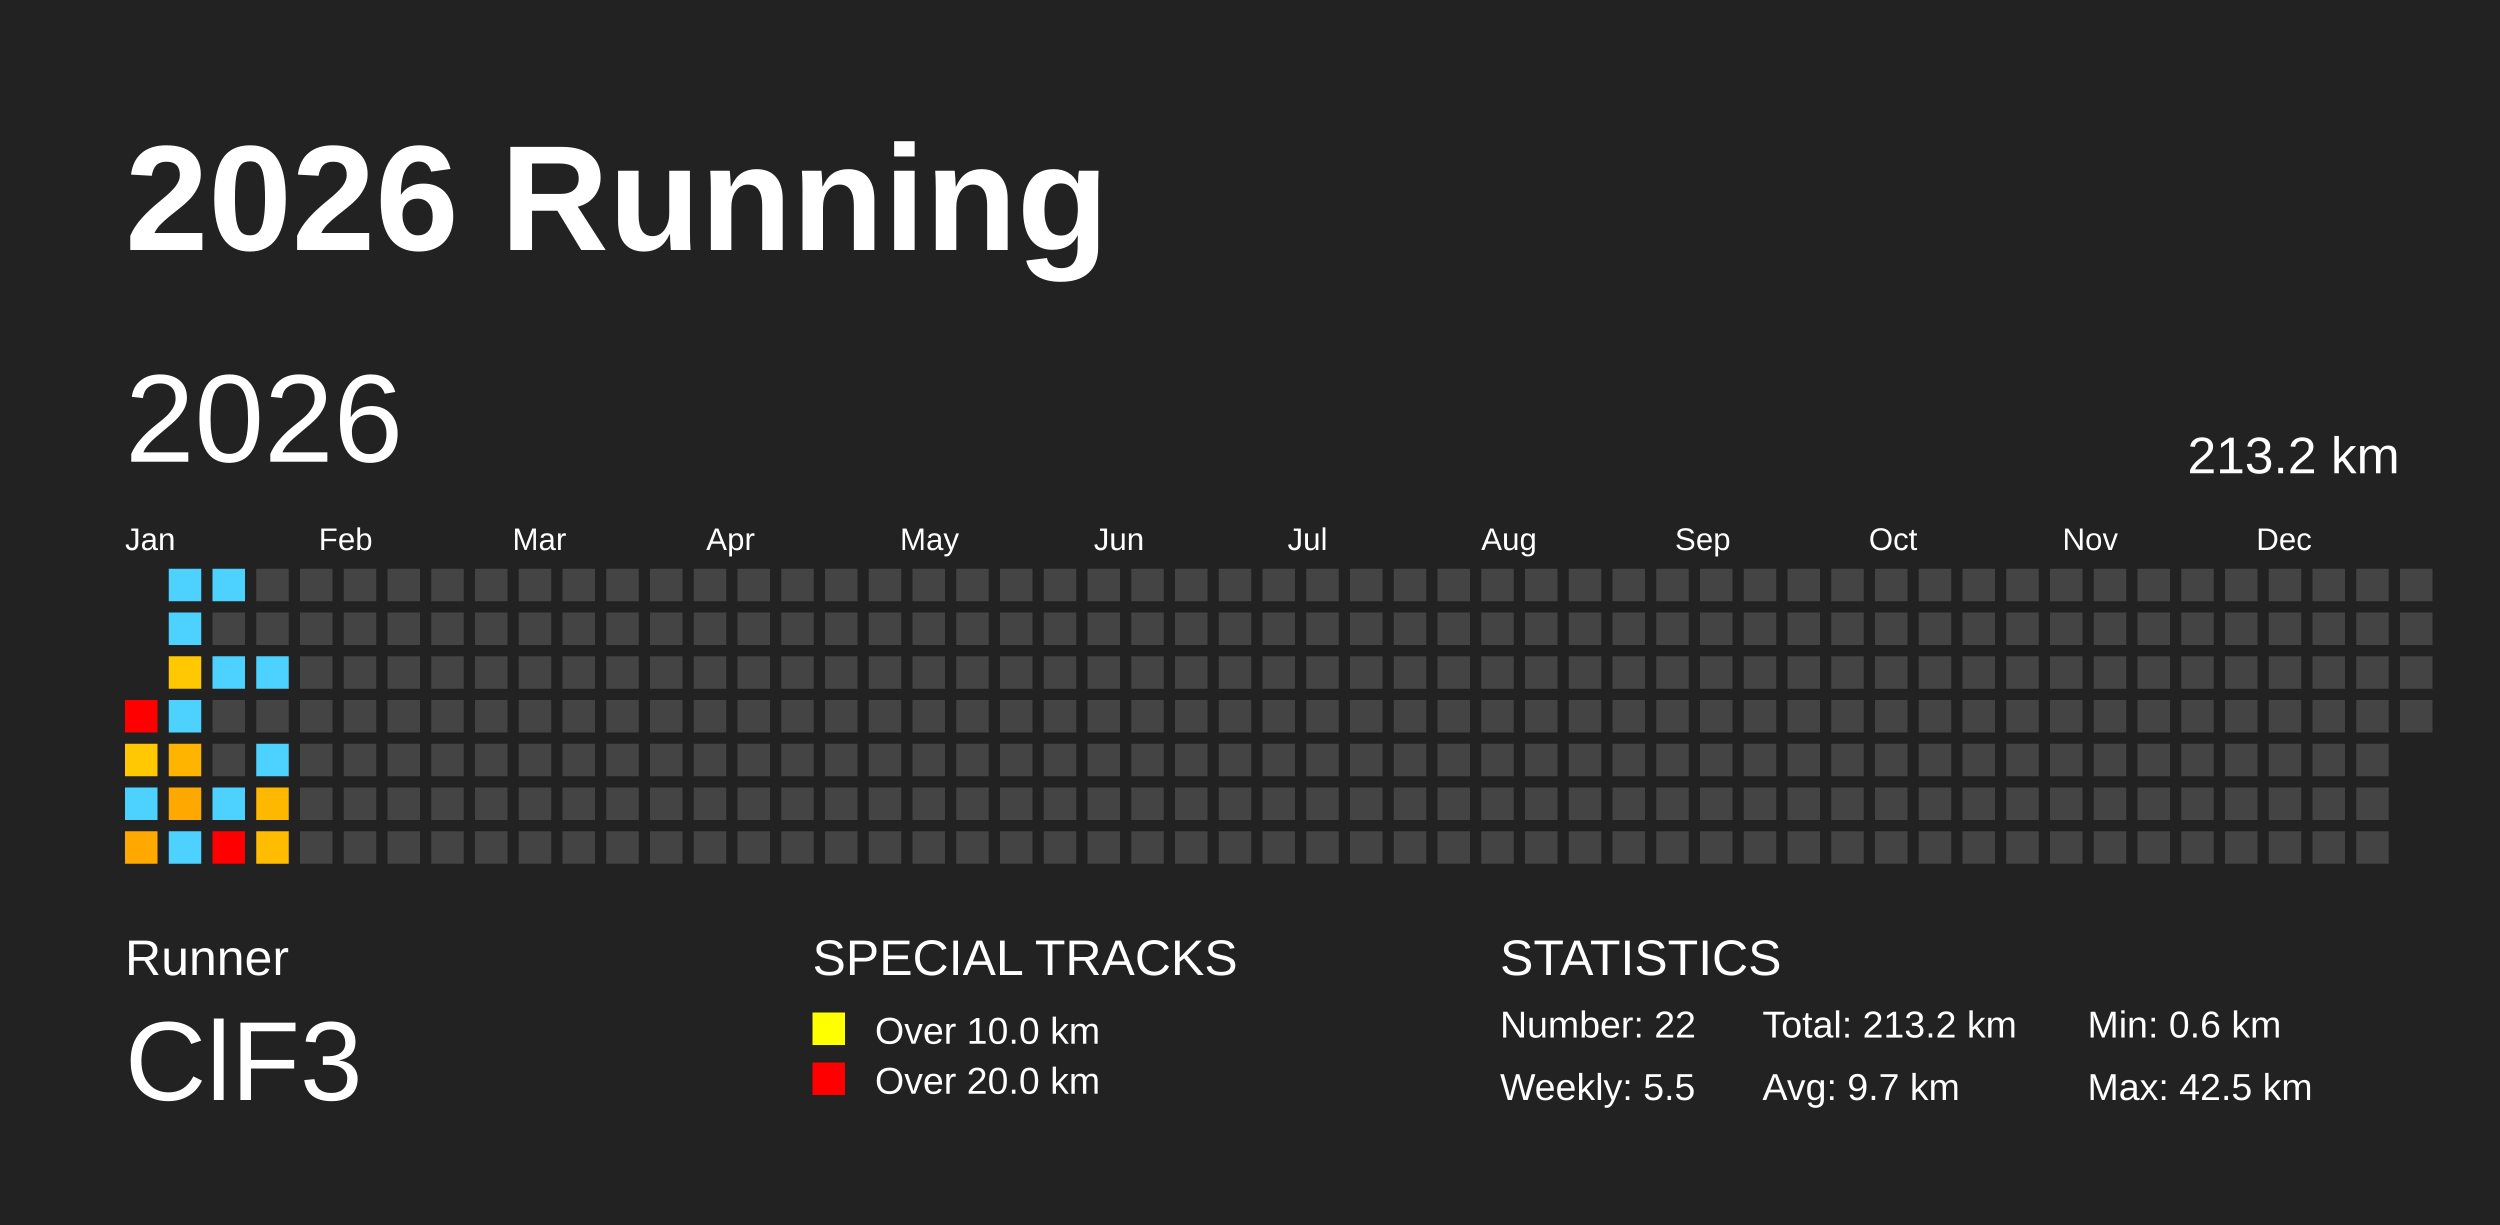
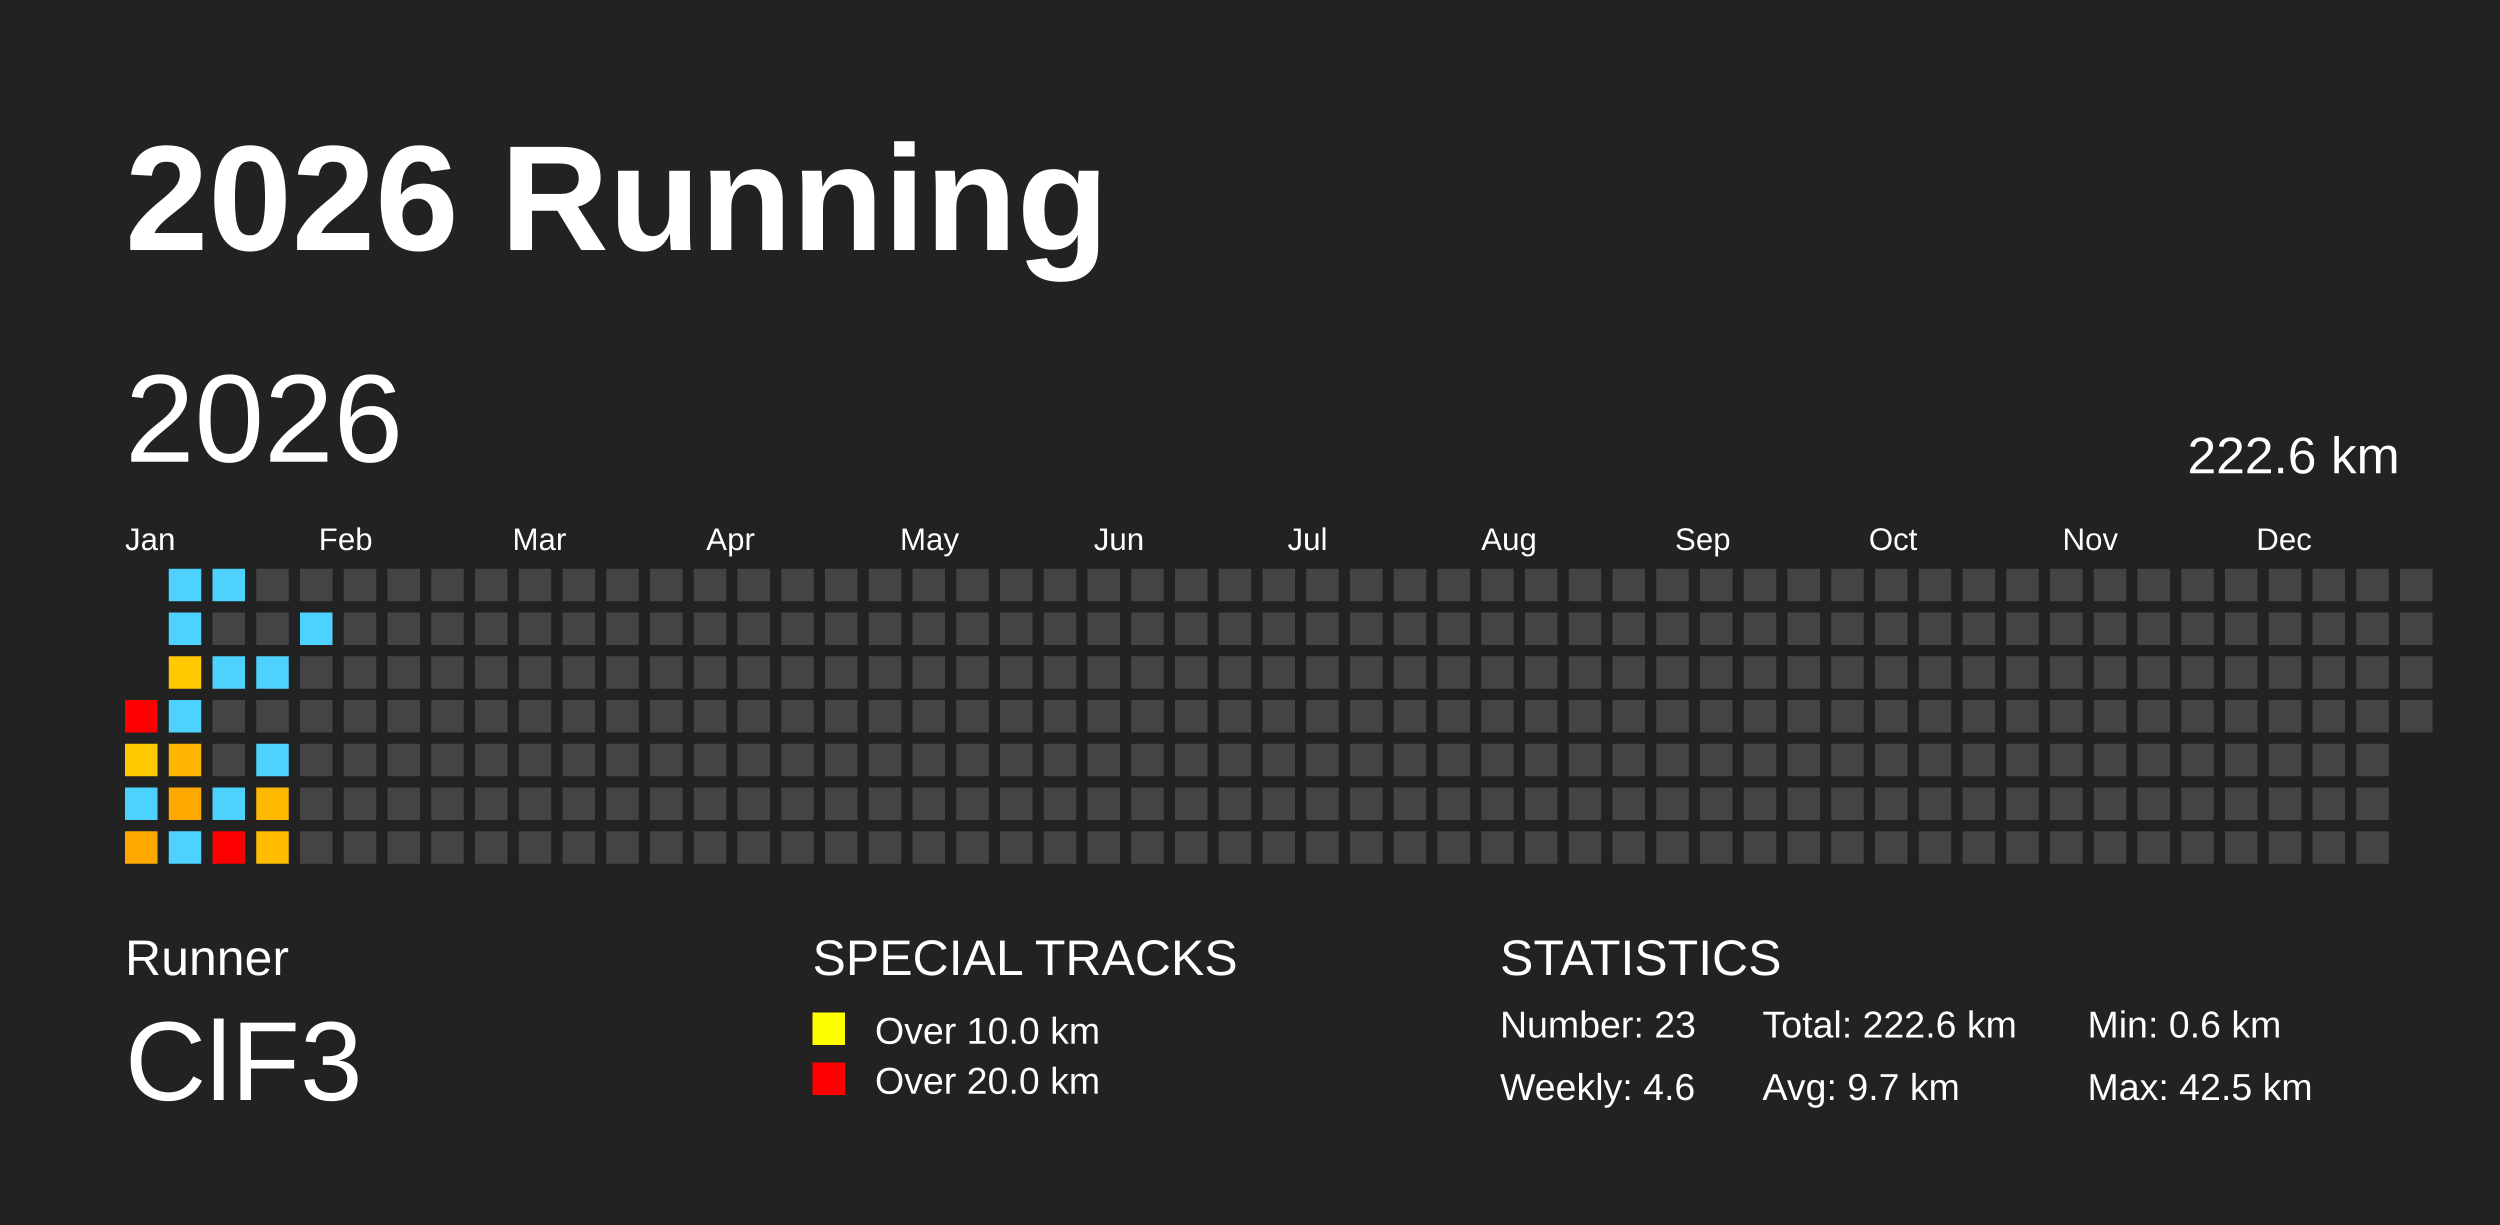
<svg xmlns="http://www.w3.org/2000/svg" baseProfile="full" height="98mm" version="1.1" viewBox="0,0,200,98" width="200mm">
  <defs />
  <rect fill="#222222" height="98" width="200" x="0" y="0" />
  <text fill="#FFFFFF" style="font-size:12px; font-family:Arial; font-weight:bold;" x="10" y="20">2026 Running</text>
  <text fill="#FFFFFF" style="font-size:4px; font-family:Arial" x="10" y="78">Runner</text>
  <text fill="#FFFFFF" style="font-size:9px; font-family:Arial" x="10" y="88">ClF3</text>
  <text fill="#FFFFFF" style="font-size:4px; font-family:Arial" x="65" y="78">SPECIAL TRACKS</text>
  <rect fill="yellow" height="2.6" width="2.6" x="65" y="81" />
  <text fill="#FFFFFF" style="font-size:3px; font-family:Arial" x="70" y="83.5">Over 10.0 km</text>
  <rect fill="red" height="2.6" width="2.6" x="65" y="85" />
  <text fill="#FFFFFF" style="font-size:3px; font-family:Arial" x="70" y="87.5">Over 20.0 km</text>
  <text fill="#FFFFFF" style="font-size:4px; font-family:Arial" x="120" y="78">STATISTICS</text>
-   <text fill="#FFFFFF" style="font-size:3px; font-family:Arial" x="120" y="83">Number: 22</text>
-   <text fill="#FFFFFF" style="font-size:3px; font-family:Arial" x="120" y="88">Weekly: 5.5</text>
-   <text fill="#FFFFFF" style="font-size:3px; font-family:Arial" x="141" y="83">Total: 213.2 km</text>
+   <text fill="#FFFFFF" style="font-size:3px; font-family:Arial" x="120" y="83">Number: 23</text>
+   <text fill="#FFFFFF" style="font-size:3px; font-family:Arial" x="120" y="88">Weekly: 4.6</text>
+   <text fill="#FFFFFF" style="font-size:3px; font-family:Arial" x="141" y="83">Total: 222.6 km</text>
  <text fill="#FFFFFF" style="font-size:3px; font-family:Arial" x="141" y="88">Avg: 9.7 km</text>
  <text fill="#FFFFFF" style="font-size:3px; font-family:Arial" x="167" y="83">Min: 0.6 km</text>
  <text fill="#FFFFFF" style="font-size:3px; font-family:Arial" x="167" y="88">Max: 42.5 km</text>
  <text dominant-baseline="hanging" fill="#FFFFFF" style="font-size:10.0px; font-family:Arial;" x="10" y="30">2026</text>
-   <text dominant-baseline="hanging" fill="#FFFFFF" style="font-size:4.125px; font-family:Arial;" x="175" y="35">213.2 km</text>
+   <text dominant-baseline="hanging" fill="#FFFFFF" style="font-size:4.125px; font-family:Arial;" x="175" y="35">222.6 km</text>
  <text fill="#FFFFFF" style="font-size:2.5px; font-family:Arial" x="10.0" y="44">Jan</text>
  <text fill="#FFFFFF" style="font-size:2.5px; font-family:Arial" x="25.5" y="44">Feb</text>
  <text fill="#FFFFFF" style="font-size:2.5px; font-family:Arial" x="41.0" y="44">Mar</text>
  <text fill="#FFFFFF" style="font-size:2.5px; font-family:Arial" x="56.5" y="44">Apr</text>
  <text fill="#FFFFFF" style="font-size:2.5px; font-family:Arial" x="72.0" y="44">May</text>
  <text fill="#FFFFFF" style="font-size:2.5px; font-family:Arial" x="87.5" y="44">Jun</text>
  <text fill="#FFFFFF" style="font-size:2.5px; font-family:Arial" x="103.0" y="44">Jul</text>
  <text fill="#FFFFFF" style="font-size:2.5px; font-family:Arial" x="118.5" y="44">Aug</text>
  <text fill="#FFFFFF" style="font-size:2.5px; font-family:Arial" x="134.0" y="44">Sep</text>
  <text fill="#FFFFFF" style="font-size:2.5px; font-family:Arial" x="149.5" y="44">Oct</text>
  <text fill="#FFFFFF" style="font-size:2.5px; font-family:Arial" x="165.0" y="44">Nov</text>
  <text fill="#FFFFFF" style="font-size:2.5px; font-family:Arial" x="180.5" y="44">Dec</text>
  <rect fill="red" height="2.6" width="2.6" x="10.0" y="56.0" />
  <rect fill="#ffc800" height="2.6" width="2.6" x="10.0" y="59.5" />
  <rect fill="#4dd2ff" height="2.6" width="2.6" x="10.0" y="63.0" />
  <rect fill="#ffa900" height="2.6" width="2.6" x="10.0" y="66.5" />
  <rect fill="#4dd2ff" height="2.6" width="2.6" x="13.5" y="45.5" />
  <rect fill="#4dd2ff" height="2.6" width="2.6" x="13.5" y="49.0" />
  <rect fill="#ffc800" height="2.6" width="2.6" x="13.5" y="52.5" />
  <rect fill="#4dd2ff" height="2.6" width="2.6" x="13.5" y="56.0" />
  <rect fill="#ffb400" height="2.6" width="2.6" x="13.5" y="59.5" />
  <rect fill="#ffa900" height="2.6" width="2.6" x="13.5" y="63.0" />
  <rect fill="#4dd2ff" height="2.6" width="2.6" x="13.5" y="66.5" />
  <rect fill="#4dd2ff" height="2.6" width="2.6" x="17.0" y="45.5" />
  <rect fill="#444444" height="2.6" width="2.6" x="17.0" y="49.0" />
  <rect fill="#4dd2ff" height="2.6" width="2.6" x="17.0" y="52.5" />
  <rect fill="#444444" height="2.6" width="2.6" x="17.0" y="56.0" />
  <rect fill="#444444" height="2.6" width="2.6" x="17.0" y="59.5" />
  <rect fill="#4dd2ff" height="2.6" width="2.6" x="17.0" y="63.0" />
  <rect fill="red" height="2.6" width="2.6" x="17.0" y="66.5" />
  <rect fill="#444444" height="2.6" width="2.6" x="20.5" y="45.5" />
  <rect fill="#444444" height="2.6" width="2.6" x="20.5" y="49.0" />
  <rect fill="#4dd2ff" height="2.6" width="2.6" x="20.5" y="52.5" />
  <rect fill="#444444" height="2.6" width="2.6" x="20.5" y="56.0" />
  <rect fill="#4dd2ff" height="2.6" width="2.6" x="20.5" y="59.5" />
  <rect fill="#ffb800" height="2.6" width="2.6" x="20.5" y="63.0" />
  <rect fill="#ffbc00" height="2.6" width="2.6" x="20.5" y="66.5" />
  <rect fill="#444444" height="2.6" width="2.6" x="24.0" y="45.5" />
-   <rect fill="#444444" height="2.6" width="2.6" x="24.0" y="49.0" />
+   <rect fill="#4dd2ff" height="2.6" width="2.6" x="24.0" y="49.0" />
  <rect fill="#444444" height="2.6" width="2.6" x="24.0" y="52.5" />
  <rect fill="#444444" height="2.6" width="2.6" x="24.0" y="56.0" />
  <rect fill="#444444" height="2.6" width="2.6" x="24.0" y="59.5" />
  <rect fill="#444444" height="2.6" width="2.6" x="24.0" y="63.0" />
  <rect fill="#444444" height="2.6" width="2.6" x="24.0" y="66.5" />
  <rect fill="#444444" height="2.6" width="2.6" x="27.5" y="45.5" />
  <rect fill="#444444" height="2.6" width="2.6" x="27.5" y="49.0" />
  <rect fill="#444444" height="2.6" width="2.6" x="27.5" y="52.5" />
  <rect fill="#444444" height="2.6" width="2.6" x="27.5" y="56.0" />
  <rect fill="#444444" height="2.6" width="2.6" x="27.5" y="59.5" />
  <rect fill="#444444" height="2.6" width="2.6" x="27.5" y="63.0" />
  <rect fill="#444444" height="2.6" width="2.6" x="27.5" y="66.5" />
  <rect fill="#444444" height="2.6" width="2.6" x="31.0" y="45.5" />
  <rect fill="#444444" height="2.6" width="2.6" x="31.0" y="49.0" />
  <rect fill="#444444" height="2.6" width="2.6" x="31.0" y="52.5" />
  <rect fill="#444444" height="2.6" width="2.6" x="31.0" y="56.0" />
  <rect fill="#444444" height="2.6" width="2.6" x="31.0" y="59.5" />
  <rect fill="#444444" height="2.6" width="2.6" x="31.0" y="63.0" />
  <rect fill="#444444" height="2.6" width="2.6" x="31.0" y="66.5" />
  <rect fill="#444444" height="2.6" width="2.6" x="34.5" y="45.5" />
  <rect fill="#444444" height="2.6" width="2.6" x="34.5" y="49.0" />
  <rect fill="#444444" height="2.6" width="2.6" x="34.5" y="52.5" />
  <rect fill="#444444" height="2.6" width="2.6" x="34.5" y="56.0" />
  <rect fill="#444444" height="2.6" width="2.6" x="34.5" y="59.5" />
  <rect fill="#444444" height="2.6" width="2.6" x="34.5" y="63.0" />
  <rect fill="#444444" height="2.6" width="2.6" x="34.5" y="66.5" />
  <rect fill="#444444" height="2.6" width="2.6" x="38.0" y="45.5" />
  <rect fill="#444444" height="2.6" width="2.6" x="38.0" y="49.0" />
  <rect fill="#444444" height="2.6" width="2.6" x="38.0" y="52.5" />
  <rect fill="#444444" height="2.6" width="2.6" x="38.0" y="56.0" />
  <rect fill="#444444" height="2.6" width="2.6" x="38.0" y="59.5" />
  <rect fill="#444444" height="2.6" width="2.6" x="38.0" y="63.0" />
  <rect fill="#444444" height="2.6" width="2.6" x="38.0" y="66.5" />
  <rect fill="#444444" height="2.6" width="2.6" x="41.5" y="45.5" />
  <rect fill="#444444" height="2.6" width="2.6" x="41.5" y="49.0" />
  <rect fill="#444444" height="2.6" width="2.6" x="41.5" y="52.5" />
  <rect fill="#444444" height="2.6" width="2.6" x="41.5" y="56.0" />
  <rect fill="#444444" height="2.6" width="2.6" x="41.5" y="59.5" />
  <rect fill="#444444" height="2.6" width="2.6" x="41.5" y="63.0" />
  <rect fill="#444444" height="2.6" width="2.6" x="41.5" y="66.5" />
  <rect fill="#444444" height="2.6" width="2.6" x="45.0" y="45.5" />
  <rect fill="#444444" height="2.6" width="2.6" x="45.0" y="49.0" />
  <rect fill="#444444" height="2.6" width="2.6" x="45.0" y="52.5" />
  <rect fill="#444444" height="2.6" width="2.6" x="45.0" y="56.0" />
  <rect fill="#444444" height="2.6" width="2.6" x="45.0" y="59.5" />
  <rect fill="#444444" height="2.6" width="2.6" x="45.0" y="63.0" />
  <rect fill="#444444" height="2.6" width="2.6" x="45.0" y="66.5" />
  <rect fill="#444444" height="2.6" width="2.6" x="48.5" y="45.5" />
  <rect fill="#444444" height="2.6" width="2.6" x="48.5" y="49.0" />
  <rect fill="#444444" height="2.6" width="2.6" x="48.5" y="52.5" />
  <rect fill="#444444" height="2.6" width="2.6" x="48.5" y="56.0" />
  <rect fill="#444444" height="2.6" width="2.6" x="48.5" y="59.5" />
  <rect fill="#444444" height="2.6" width="2.6" x="48.5" y="63.0" />
  <rect fill="#444444" height="2.6" width="2.6" x="48.5" y="66.5" />
  <rect fill="#444444" height="2.6" width="2.6" x="52.0" y="45.5" />
  <rect fill="#444444" height="2.6" width="2.6" x="52.0" y="49.0" />
  <rect fill="#444444" height="2.6" width="2.6" x="52.0" y="52.5" />
  <rect fill="#444444" height="2.6" width="2.6" x="52.0" y="56.0" />
  <rect fill="#444444" height="2.6" width="2.6" x="52.0" y="59.5" />
  <rect fill="#444444" height="2.6" width="2.6" x="52.0" y="63.0" />
  <rect fill="#444444" height="2.6" width="2.6" x="52.0" y="66.5" />
  <rect fill="#444444" height="2.6" width="2.6" x="55.5" y="45.5" />
  <rect fill="#444444" height="2.6" width="2.6" x="55.5" y="49.0" />
  <rect fill="#444444" height="2.6" width="2.6" x="55.5" y="52.5" />
  <rect fill="#444444" height="2.6" width="2.6" x="55.5" y="56.0" />
  <rect fill="#444444" height="2.6" width="2.6" x="55.5" y="59.5" />
  <rect fill="#444444" height="2.6" width="2.6" x="55.5" y="63.0" />
  <rect fill="#444444" height="2.6" width="2.6" x="55.5" y="66.5" />
  <rect fill="#444444" height="2.6" width="2.6" x="59.0" y="45.5" />
  <rect fill="#444444" height="2.6" width="2.6" x="59.0" y="49.0" />
  <rect fill="#444444" height="2.6" width="2.6" x="59.0" y="52.5" />
  <rect fill="#444444" height="2.6" width="2.6" x="59.0" y="56.0" />
  <rect fill="#444444" height="2.6" width="2.6" x="59.0" y="59.5" />
  <rect fill="#444444" height="2.6" width="2.6" x="59.0" y="63.0" />
  <rect fill="#444444" height="2.6" width="2.6" x="59.0" y="66.5" />
  <rect fill="#444444" height="2.6" width="2.6" x="62.5" y="45.5" />
  <rect fill="#444444" height="2.6" width="2.6" x="62.5" y="49.0" />
  <rect fill="#444444" height="2.6" width="2.6" x="62.5" y="52.5" />
  <rect fill="#444444" height="2.6" width="2.6" x="62.5" y="56.0" />
  <rect fill="#444444" height="2.6" width="2.6" x="62.5" y="59.5" />
  <rect fill="#444444" height="2.6" width="2.6" x="62.5" y="63.0" />
  <rect fill="#444444" height="2.6" width="2.6" x="62.5" y="66.5" />
  <rect fill="#444444" height="2.6" width="2.6" x="66.0" y="45.5" />
  <rect fill="#444444" height="2.6" width="2.6" x="66.0" y="49.0" />
  <rect fill="#444444" height="2.6" width="2.6" x="66.0" y="52.5" />
  <rect fill="#444444" height="2.6" width="2.6" x="66.0" y="56.0" />
  <rect fill="#444444" height="2.6" width="2.6" x="66.0" y="59.5" />
  <rect fill="#444444" height="2.6" width="2.6" x="66.0" y="63.0" />
  <rect fill="#444444" height="2.6" width="2.6" x="66.0" y="66.5" />
  <rect fill="#444444" height="2.6" width="2.6" x="69.5" y="45.5" />
  <rect fill="#444444" height="2.6" width="2.6" x="69.5" y="49.0" />
  <rect fill="#444444" height="2.6" width="2.6" x="69.5" y="52.5" />
  <rect fill="#444444" height="2.6" width="2.6" x="69.5" y="56.0" />
  <rect fill="#444444" height="2.6" width="2.6" x="69.5" y="59.5" />
  <rect fill="#444444" height="2.6" width="2.6" x="69.5" y="63.0" />
  <rect fill="#444444" height="2.6" width="2.6" x="69.5" y="66.5" />
  <rect fill="#444444" height="2.6" width="2.6" x="73.0" y="45.5" />
  <rect fill="#444444" height="2.6" width="2.6" x="73.0" y="49.0" />
  <rect fill="#444444" height="2.6" width="2.6" x="73.0" y="52.5" />
  <rect fill="#444444" height="2.6" width="2.6" x="73.0" y="56.0" />
  <rect fill="#444444" height="2.6" width="2.6" x="73.0" y="59.5" />
  <rect fill="#444444" height="2.6" width="2.6" x="73.0" y="63.0" />
  <rect fill="#444444" height="2.6" width="2.6" x="73.0" y="66.5" />
  <rect fill="#444444" height="2.6" width="2.6" x="76.5" y="45.5" />
  <rect fill="#444444" height="2.6" width="2.6" x="76.5" y="49.0" />
  <rect fill="#444444" height="2.6" width="2.6" x="76.5" y="52.5" />
  <rect fill="#444444" height="2.6" width="2.6" x="76.5" y="56.0" />
  <rect fill="#444444" height="2.6" width="2.6" x="76.5" y="59.5" />
  <rect fill="#444444" height="2.6" width="2.6" x="76.5" y="63.0" />
  <rect fill="#444444" height="2.6" width="2.6" x="76.5" y="66.5" />
  <rect fill="#444444" height="2.6" width="2.6" x="80.0" y="45.5" />
  <rect fill="#444444" height="2.6" width="2.6" x="80.0" y="49.0" />
  <rect fill="#444444" height="2.6" width="2.6" x="80.0" y="52.5" />
  <rect fill="#444444" height="2.6" width="2.6" x="80.0" y="56.0" />
  <rect fill="#444444" height="2.6" width="2.6" x="80.0" y="59.5" />
  <rect fill="#444444" height="2.6" width="2.6" x="80.0" y="63.0" />
  <rect fill="#444444" height="2.6" width="2.6" x="80.0" y="66.5" />
  <rect fill="#444444" height="2.6" width="2.6" x="83.5" y="45.5" />
  <rect fill="#444444" height="2.6" width="2.6" x="83.5" y="49.0" />
  <rect fill="#444444" height="2.6" width="2.6" x="83.5" y="52.5" />
  <rect fill="#444444" height="2.6" width="2.6" x="83.5" y="56.0" />
  <rect fill="#444444" height="2.6" width="2.6" x="83.5" y="59.5" />
  <rect fill="#444444" height="2.6" width="2.6" x="83.5" y="63.0" />
  <rect fill="#444444" height="2.6" width="2.6" x="83.5" y="66.5" />
  <rect fill="#444444" height="2.6" width="2.6" x="87.0" y="45.5" />
  <rect fill="#444444" height="2.6" width="2.6" x="87.0" y="49.0" />
  <rect fill="#444444" height="2.6" width="2.6" x="87.0" y="52.5" />
  <rect fill="#444444" height="2.6" width="2.6" x="87.0" y="56.0" />
  <rect fill="#444444" height="2.6" width="2.6" x="87.0" y="59.5" />
  <rect fill="#444444" height="2.6" width="2.6" x="87.0" y="63.0" />
  <rect fill="#444444" height="2.6" width="2.6" x="87.0" y="66.5" />
  <rect fill="#444444" height="2.6" width="2.6" x="90.5" y="45.5" />
  <rect fill="#444444" height="2.6" width="2.6" x="90.5" y="49.0" />
  <rect fill="#444444" height="2.6" width="2.6" x="90.5" y="52.5" />
  <rect fill="#444444" height="2.6" width="2.6" x="90.5" y="56.0" />
  <rect fill="#444444" height="2.6" width="2.6" x="90.5" y="59.5" />
  <rect fill="#444444" height="2.6" width="2.6" x="90.5" y="63.0" />
  <rect fill="#444444" height="2.6" width="2.6" x="90.5" y="66.5" />
  <rect fill="#444444" height="2.6" width="2.6" x="94.0" y="45.5" />
  <rect fill="#444444" height="2.6" width="2.6" x="94.0" y="49.0" />
  <rect fill="#444444" height="2.6" width="2.6" x="94.0" y="52.5" />
  <rect fill="#444444" height="2.6" width="2.6" x="94.0" y="56.0" />
  <rect fill="#444444" height="2.6" width="2.6" x="94.0" y="59.5" />
  <rect fill="#444444" height="2.6" width="2.6" x="94.0" y="63.0" />
  <rect fill="#444444" height="2.6" width="2.6" x="94.0" y="66.5" />
  <rect fill="#444444" height="2.6" width="2.6" x="97.5" y="45.5" />
  <rect fill="#444444" height="2.6" width="2.6" x="97.5" y="49.0" />
  <rect fill="#444444" height="2.6" width="2.6" x="97.5" y="52.5" />
  <rect fill="#444444" height="2.6" width="2.6" x="97.5" y="56.0" />
  <rect fill="#444444" height="2.6" width="2.6" x="97.5" y="59.5" />
  <rect fill="#444444" height="2.6" width="2.6" x="97.5" y="63.0" />
  <rect fill="#444444" height="2.6" width="2.6" x="97.5" y="66.5" />
  <rect fill="#444444" height="2.6" width="2.6" x="101.0" y="45.5" />
  <rect fill="#444444" height="2.6" width="2.6" x="101.0" y="49.0" />
  <rect fill="#444444" height="2.6" width="2.6" x="101.0" y="52.5" />
  <rect fill="#444444" height="2.6" width="2.6" x="101.0" y="56.0" />
  <rect fill="#444444" height="2.6" width="2.6" x="101.0" y="59.5" />
  <rect fill="#444444" height="2.6" width="2.6" x="101.0" y="63.0" />
  <rect fill="#444444" height="2.6" width="2.6" x="101.0" y="66.5" />
  <rect fill="#444444" height="2.6" width="2.6" x="104.5" y="45.5" />
  <rect fill="#444444" height="2.6" width="2.6" x="104.5" y="49.0" />
  <rect fill="#444444" height="2.6" width="2.6" x="104.5" y="52.5" />
  <rect fill="#444444" height="2.6" width="2.6" x="104.5" y="56.0" />
  <rect fill="#444444" height="2.6" width="2.6" x="104.5" y="59.5" />
  <rect fill="#444444" height="2.6" width="2.6" x="104.5" y="63.0" />
  <rect fill="#444444" height="2.6" width="2.6" x="104.5" y="66.5" />
  <rect fill="#444444" height="2.6" width="2.6" x="108.0" y="45.5" />
  <rect fill="#444444" height="2.6" width="2.6" x="108.0" y="49.0" />
  <rect fill="#444444" height="2.6" width="2.6" x="108.0" y="52.5" />
  <rect fill="#444444" height="2.6" width="2.6" x="108.0" y="56.0" />
  <rect fill="#444444" height="2.6" width="2.6" x="108.0" y="59.5" />
  <rect fill="#444444" height="2.6" width="2.6" x="108.0" y="63.0" />
  <rect fill="#444444" height="2.6" width="2.6" x="108.0" y="66.5" />
  <rect fill="#444444" height="2.6" width="2.6" x="111.5" y="45.5" />
  <rect fill="#444444" height="2.6" width="2.6" x="111.5" y="49.0" />
  <rect fill="#444444" height="2.6" width="2.6" x="111.5" y="52.5" />
  <rect fill="#444444" height="2.6" width="2.6" x="111.5" y="56.0" />
  <rect fill="#444444" height="2.6" width="2.6" x="111.5" y="59.5" />
  <rect fill="#444444" height="2.6" width="2.6" x="111.5" y="63.0" />
  <rect fill="#444444" height="2.6" width="2.6" x="111.5" y="66.5" />
  <rect fill="#444444" height="2.6" width="2.6" x="115.0" y="45.5" />
  <rect fill="#444444" height="2.6" width="2.6" x="115.0" y="49.0" />
  <rect fill="#444444" height="2.6" width="2.6" x="115.0" y="52.5" />
  <rect fill="#444444" height="2.6" width="2.6" x="115.0" y="56.0" />
  <rect fill="#444444" height="2.6" width="2.6" x="115.0" y="59.5" />
  <rect fill="#444444" height="2.6" width="2.6" x="115.0" y="63.0" />
  <rect fill="#444444" height="2.6" width="2.6" x="115.0" y="66.5" />
  <rect fill="#444444" height="2.6" width="2.6" x="118.5" y="45.5" />
  <rect fill="#444444" height="2.6" width="2.6" x="118.5" y="49.0" />
  <rect fill="#444444" height="2.6" width="2.6" x="118.5" y="52.5" />
  <rect fill="#444444" height="2.6" width="2.6" x="118.5" y="56.0" />
  <rect fill="#444444" height="2.6" width="2.6" x="118.5" y="59.5" />
  <rect fill="#444444" height="2.6" width="2.6" x="118.5" y="63.0" />
  <rect fill="#444444" height="2.6" width="2.6" x="118.5" y="66.5" />
  <rect fill="#444444" height="2.6" width="2.6" x="122.0" y="45.5" />
  <rect fill="#444444" height="2.6" width="2.6" x="122.0" y="49.0" />
  <rect fill="#444444" height="2.6" width="2.6" x="122.0" y="52.5" />
  <rect fill="#444444" height="2.6" width="2.6" x="122.0" y="56.0" />
  <rect fill="#444444" height="2.6" width="2.6" x="122.0" y="59.5" />
  <rect fill="#444444" height="2.6" width="2.6" x="122.0" y="63.0" />
  <rect fill="#444444" height="2.6" width="2.6" x="122.0" y="66.5" />
  <rect fill="#444444" height="2.6" width="2.6" x="125.5" y="45.5" />
  <rect fill="#444444" height="2.6" width="2.6" x="125.5" y="49.0" />
  <rect fill="#444444" height="2.6" width="2.6" x="125.5" y="52.5" />
  <rect fill="#444444" height="2.6" width="2.6" x="125.5" y="56.0" />
  <rect fill="#444444" height="2.6" width="2.6" x="125.5" y="59.5" />
  <rect fill="#444444" height="2.6" width="2.6" x="125.5" y="63.0" />
  <rect fill="#444444" height="2.6" width="2.6" x="125.5" y="66.5" />
  <rect fill="#444444" height="2.6" width="2.6" x="129.0" y="45.5" />
  <rect fill="#444444" height="2.6" width="2.6" x="129.0" y="49.0" />
  <rect fill="#444444" height="2.6" width="2.6" x="129.0" y="52.5" />
  <rect fill="#444444" height="2.6" width="2.6" x="129.0" y="56.0" />
  <rect fill="#444444" height="2.6" width="2.6" x="129.0" y="59.5" />
  <rect fill="#444444" height="2.6" width="2.6" x="129.0" y="63.0" />
  <rect fill="#444444" height="2.6" width="2.6" x="129.0" y="66.5" />
  <rect fill="#444444" height="2.6" width="2.6" x="132.5" y="45.5" />
  <rect fill="#444444" height="2.6" width="2.6" x="132.5" y="49.0" />
  <rect fill="#444444" height="2.6" width="2.6" x="132.5" y="52.5" />
  <rect fill="#444444" height="2.6" width="2.6" x="132.5" y="56.0" />
  <rect fill="#444444" height="2.6" width="2.6" x="132.5" y="59.5" />
  <rect fill="#444444" height="2.6" width="2.6" x="132.5" y="63.0" />
  <rect fill="#444444" height="2.6" width="2.6" x="132.5" y="66.5" />
  <rect fill="#444444" height="2.6" width="2.6" x="136.0" y="45.5" />
  <rect fill="#444444" height="2.6" width="2.6" x="136.0" y="49.0" />
  <rect fill="#444444" height="2.6" width="2.6" x="136.0" y="52.5" />
  <rect fill="#444444" height="2.6" width="2.6" x="136.0" y="56.0" />
  <rect fill="#444444" height="2.6" width="2.6" x="136.0" y="59.5" />
  <rect fill="#444444" height="2.6" width="2.6" x="136.0" y="63.0" />
  <rect fill="#444444" height="2.6" width="2.6" x="136.0" y="66.5" />
  <rect fill="#444444" height="2.6" width="2.6" x="139.5" y="45.5" />
  <rect fill="#444444" height="2.6" width="2.6" x="139.5" y="49.0" />
  <rect fill="#444444" height="2.6" width="2.6" x="139.5" y="52.5" />
  <rect fill="#444444" height="2.6" width="2.6" x="139.5" y="56.0" />
  <rect fill="#444444" height="2.6" width="2.6" x="139.5" y="59.5" />
  <rect fill="#444444" height="2.6" width="2.6" x="139.5" y="63.0" />
  <rect fill="#444444" height="2.6" width="2.6" x="139.5" y="66.5" />
  <rect fill="#444444" height="2.6" width="2.6" x="143.0" y="45.5" />
  <rect fill="#444444" height="2.6" width="2.6" x="143.0" y="49.0" />
  <rect fill="#444444" height="2.6" width="2.6" x="143.0" y="52.5" />
  <rect fill="#444444" height="2.6" width="2.6" x="143.0" y="56.0" />
  <rect fill="#444444" height="2.6" width="2.6" x="143.0" y="59.5" />
  <rect fill="#444444" height="2.6" width="2.6" x="143.0" y="63.0" />
  <rect fill="#444444" height="2.6" width="2.6" x="143.0" y="66.5" />
  <rect fill="#444444" height="2.6" width="2.6" x="146.5" y="45.5" />
  <rect fill="#444444" height="2.6" width="2.6" x="146.5" y="49.0" />
  <rect fill="#444444" height="2.6" width="2.6" x="146.5" y="52.5" />
  <rect fill="#444444" height="2.6" width="2.6" x="146.5" y="56.0" />
  <rect fill="#444444" height="2.6" width="2.6" x="146.5" y="59.5" />
  <rect fill="#444444" height="2.6" width="2.6" x="146.5" y="63.0" />
  <rect fill="#444444" height="2.6" width="2.6" x="146.5" y="66.5" />
  <rect fill="#444444" height="2.6" width="2.6" x="150.0" y="45.5" />
  <rect fill="#444444" height="2.6" width="2.6" x="150.0" y="49.0" />
  <rect fill="#444444" height="2.6" width="2.6" x="150.0" y="52.5" />
  <rect fill="#444444" height="2.6" width="2.6" x="150.0" y="56.0" />
  <rect fill="#444444" height="2.6" width="2.6" x="150.0" y="59.5" />
  <rect fill="#444444" height="2.6" width="2.6" x="150.0" y="63.0" />
  <rect fill="#444444" height="2.6" width="2.6" x="150.0" y="66.5" />
  <rect fill="#444444" height="2.6" width="2.6" x="153.5" y="45.5" />
  <rect fill="#444444" height="2.6" width="2.6" x="153.5" y="49.0" />
  <rect fill="#444444" height="2.6" width="2.6" x="153.5" y="52.5" />
  <rect fill="#444444" height="2.6" width="2.6" x="153.5" y="56.0" />
  <rect fill="#444444" height="2.6" width="2.6" x="153.5" y="59.5" />
  <rect fill="#444444" height="2.6" width="2.6" x="153.5" y="63.0" />
  <rect fill="#444444" height="2.6" width="2.6" x="153.5" y="66.5" />
  <rect fill="#444444" height="2.6" width="2.6" x="157.0" y="45.5" />
  <rect fill="#444444" height="2.6" width="2.6" x="157.0" y="49.0" />
  <rect fill="#444444" height="2.6" width="2.6" x="157.0" y="52.5" />
  <rect fill="#444444" height="2.6" width="2.6" x="157.0" y="56.0" />
  <rect fill="#444444" height="2.6" width="2.6" x="157.0" y="59.5" />
  <rect fill="#444444" height="2.6" width="2.6" x="157.0" y="63.0" />
  <rect fill="#444444" height="2.6" width="2.6" x="157.0" y="66.5" />
  <rect fill="#444444" height="2.6" width="2.6" x="160.5" y="45.5" />
  <rect fill="#444444" height="2.6" width="2.6" x="160.5" y="49.0" />
  <rect fill="#444444" height="2.6" width="2.6" x="160.5" y="52.5" />
  <rect fill="#444444" height="2.6" width="2.6" x="160.5" y="56.0" />
  <rect fill="#444444" height="2.6" width="2.6" x="160.5" y="59.5" />
  <rect fill="#444444" height="2.6" width="2.6" x="160.5" y="63.0" />
  <rect fill="#444444" height="2.6" width="2.6" x="160.5" y="66.5" />
  <rect fill="#444444" height="2.6" width="2.6" x="164.0" y="45.5" />
  <rect fill="#444444" height="2.6" width="2.6" x="164.0" y="49.0" />
  <rect fill="#444444" height="2.6" width="2.6" x="164.0" y="52.5" />
  <rect fill="#444444" height="2.6" width="2.6" x="164.0" y="56.0" />
  <rect fill="#444444" height="2.6" width="2.6" x="164.0" y="59.5" />
  <rect fill="#444444" height="2.6" width="2.6" x="164.0" y="63.0" />
  <rect fill="#444444" height="2.6" width="2.6" x="164.0" y="66.5" />
  <rect fill="#444444" height="2.6" width="2.6" x="167.5" y="45.5" />
  <rect fill="#444444" height="2.6" width="2.6" x="167.5" y="49.0" />
  <rect fill="#444444" height="2.6" width="2.6" x="167.5" y="52.5" />
  <rect fill="#444444" height="2.6" width="2.6" x="167.5" y="56.0" />
  <rect fill="#444444" height="2.6" width="2.6" x="167.5" y="59.5" />
  <rect fill="#444444" height="2.6" width="2.6" x="167.5" y="63.0" />
  <rect fill="#444444" height="2.6" width="2.6" x="167.5" y="66.5" />
  <rect fill="#444444" height="2.6" width="2.6" x="171.0" y="45.5" />
  <rect fill="#444444" height="2.6" width="2.6" x="171.0" y="49.0" />
  <rect fill="#444444" height="2.6" width="2.6" x="171.0" y="52.5" />
  <rect fill="#444444" height="2.6" width="2.6" x="171.0" y="56.0" />
  <rect fill="#444444" height="2.6" width="2.6" x="171.0" y="59.5" />
  <rect fill="#444444" height="2.6" width="2.6" x="171.0" y="63.0" />
  <rect fill="#444444" height="2.6" width="2.6" x="171.0" y="66.5" />
  <rect fill="#444444" height="2.6" width="2.6" x="174.5" y="45.5" />
  <rect fill="#444444" height="2.6" width="2.6" x="174.5" y="49.0" />
  <rect fill="#444444" height="2.6" width="2.6" x="174.5" y="52.5" />
  <rect fill="#444444" height="2.6" width="2.6" x="174.5" y="56.0" />
  <rect fill="#444444" height="2.6" width="2.6" x="174.5" y="59.5" />
  <rect fill="#444444" height="2.6" width="2.6" x="174.5" y="63.0" />
  <rect fill="#444444" height="2.6" width="2.6" x="174.5" y="66.5" />
  <rect fill="#444444" height="2.6" width="2.6" x="178.0" y="45.5" />
  <rect fill="#444444" height="2.6" width="2.6" x="178.0" y="49.0" />
  <rect fill="#444444" height="2.6" width="2.6" x="178.0" y="52.5" />
  <rect fill="#444444" height="2.6" width="2.6" x="178.0" y="56.0" />
  <rect fill="#444444" height="2.6" width="2.6" x="178.0" y="59.5" />
  <rect fill="#444444" height="2.6" width="2.6" x="178.0" y="63.0" />
  <rect fill="#444444" height="2.6" width="2.6" x="178.0" y="66.5" />
  <rect fill="#444444" height="2.6" width="2.6" x="181.5" y="45.5" />
  <rect fill="#444444" height="2.6" width="2.6" x="181.5" y="49.0" />
  <rect fill="#444444" height="2.6" width="2.6" x="181.5" y="52.5" />
  <rect fill="#444444" height="2.6" width="2.6" x="181.5" y="56.0" />
  <rect fill="#444444" height="2.6" width="2.6" x="181.5" y="59.5" />
  <rect fill="#444444" height="2.6" width="2.6" x="181.5" y="63.0" />
  <rect fill="#444444" height="2.6" width="2.6" x="181.5" y="66.5" />
  <rect fill="#444444" height="2.6" width="2.6" x="185.0" y="45.5" />
  <rect fill="#444444" height="2.6" width="2.6" x="185.0" y="49.0" />
  <rect fill="#444444" height="2.6" width="2.6" x="185.0" y="52.5" />
  <rect fill="#444444" height="2.6" width="2.6" x="185.0" y="56.0" />
  <rect fill="#444444" height="2.6" width="2.6" x="185.0" y="59.5" />
  <rect fill="#444444" height="2.6" width="2.6" x="185.0" y="63.0" />
  <rect fill="#444444" height="2.6" width="2.6" x="185.0" y="66.5" />
  <rect fill="#444444" height="2.6" width="2.6" x="188.5" y="45.5" />
  <rect fill="#444444" height="2.6" width="2.6" x="188.5" y="49.0" />
  <rect fill="#444444" height="2.6" width="2.6" x="188.5" y="52.5" />
  <rect fill="#444444" height="2.6" width="2.6" x="188.5" y="56.0" />
  <rect fill="#444444" height="2.6" width="2.6" x="188.5" y="59.5" />
  <rect fill="#444444" height="2.6" width="2.6" x="188.5" y="63.0" />
  <rect fill="#444444" height="2.6" width="2.6" x="188.5" y="66.5" />
  <rect fill="#444444" height="2.6" width="2.6" x="192.0" y="45.5" />
  <rect fill="#444444" height="2.6" width="2.6" x="192.0" y="49.0" />
  <rect fill="#444444" height="2.6" width="2.6" x="192.0" y="52.5" />
  <rect fill="#444444" height="2.6" width="2.6" x="192.0" y="56.0" />
</svg>
